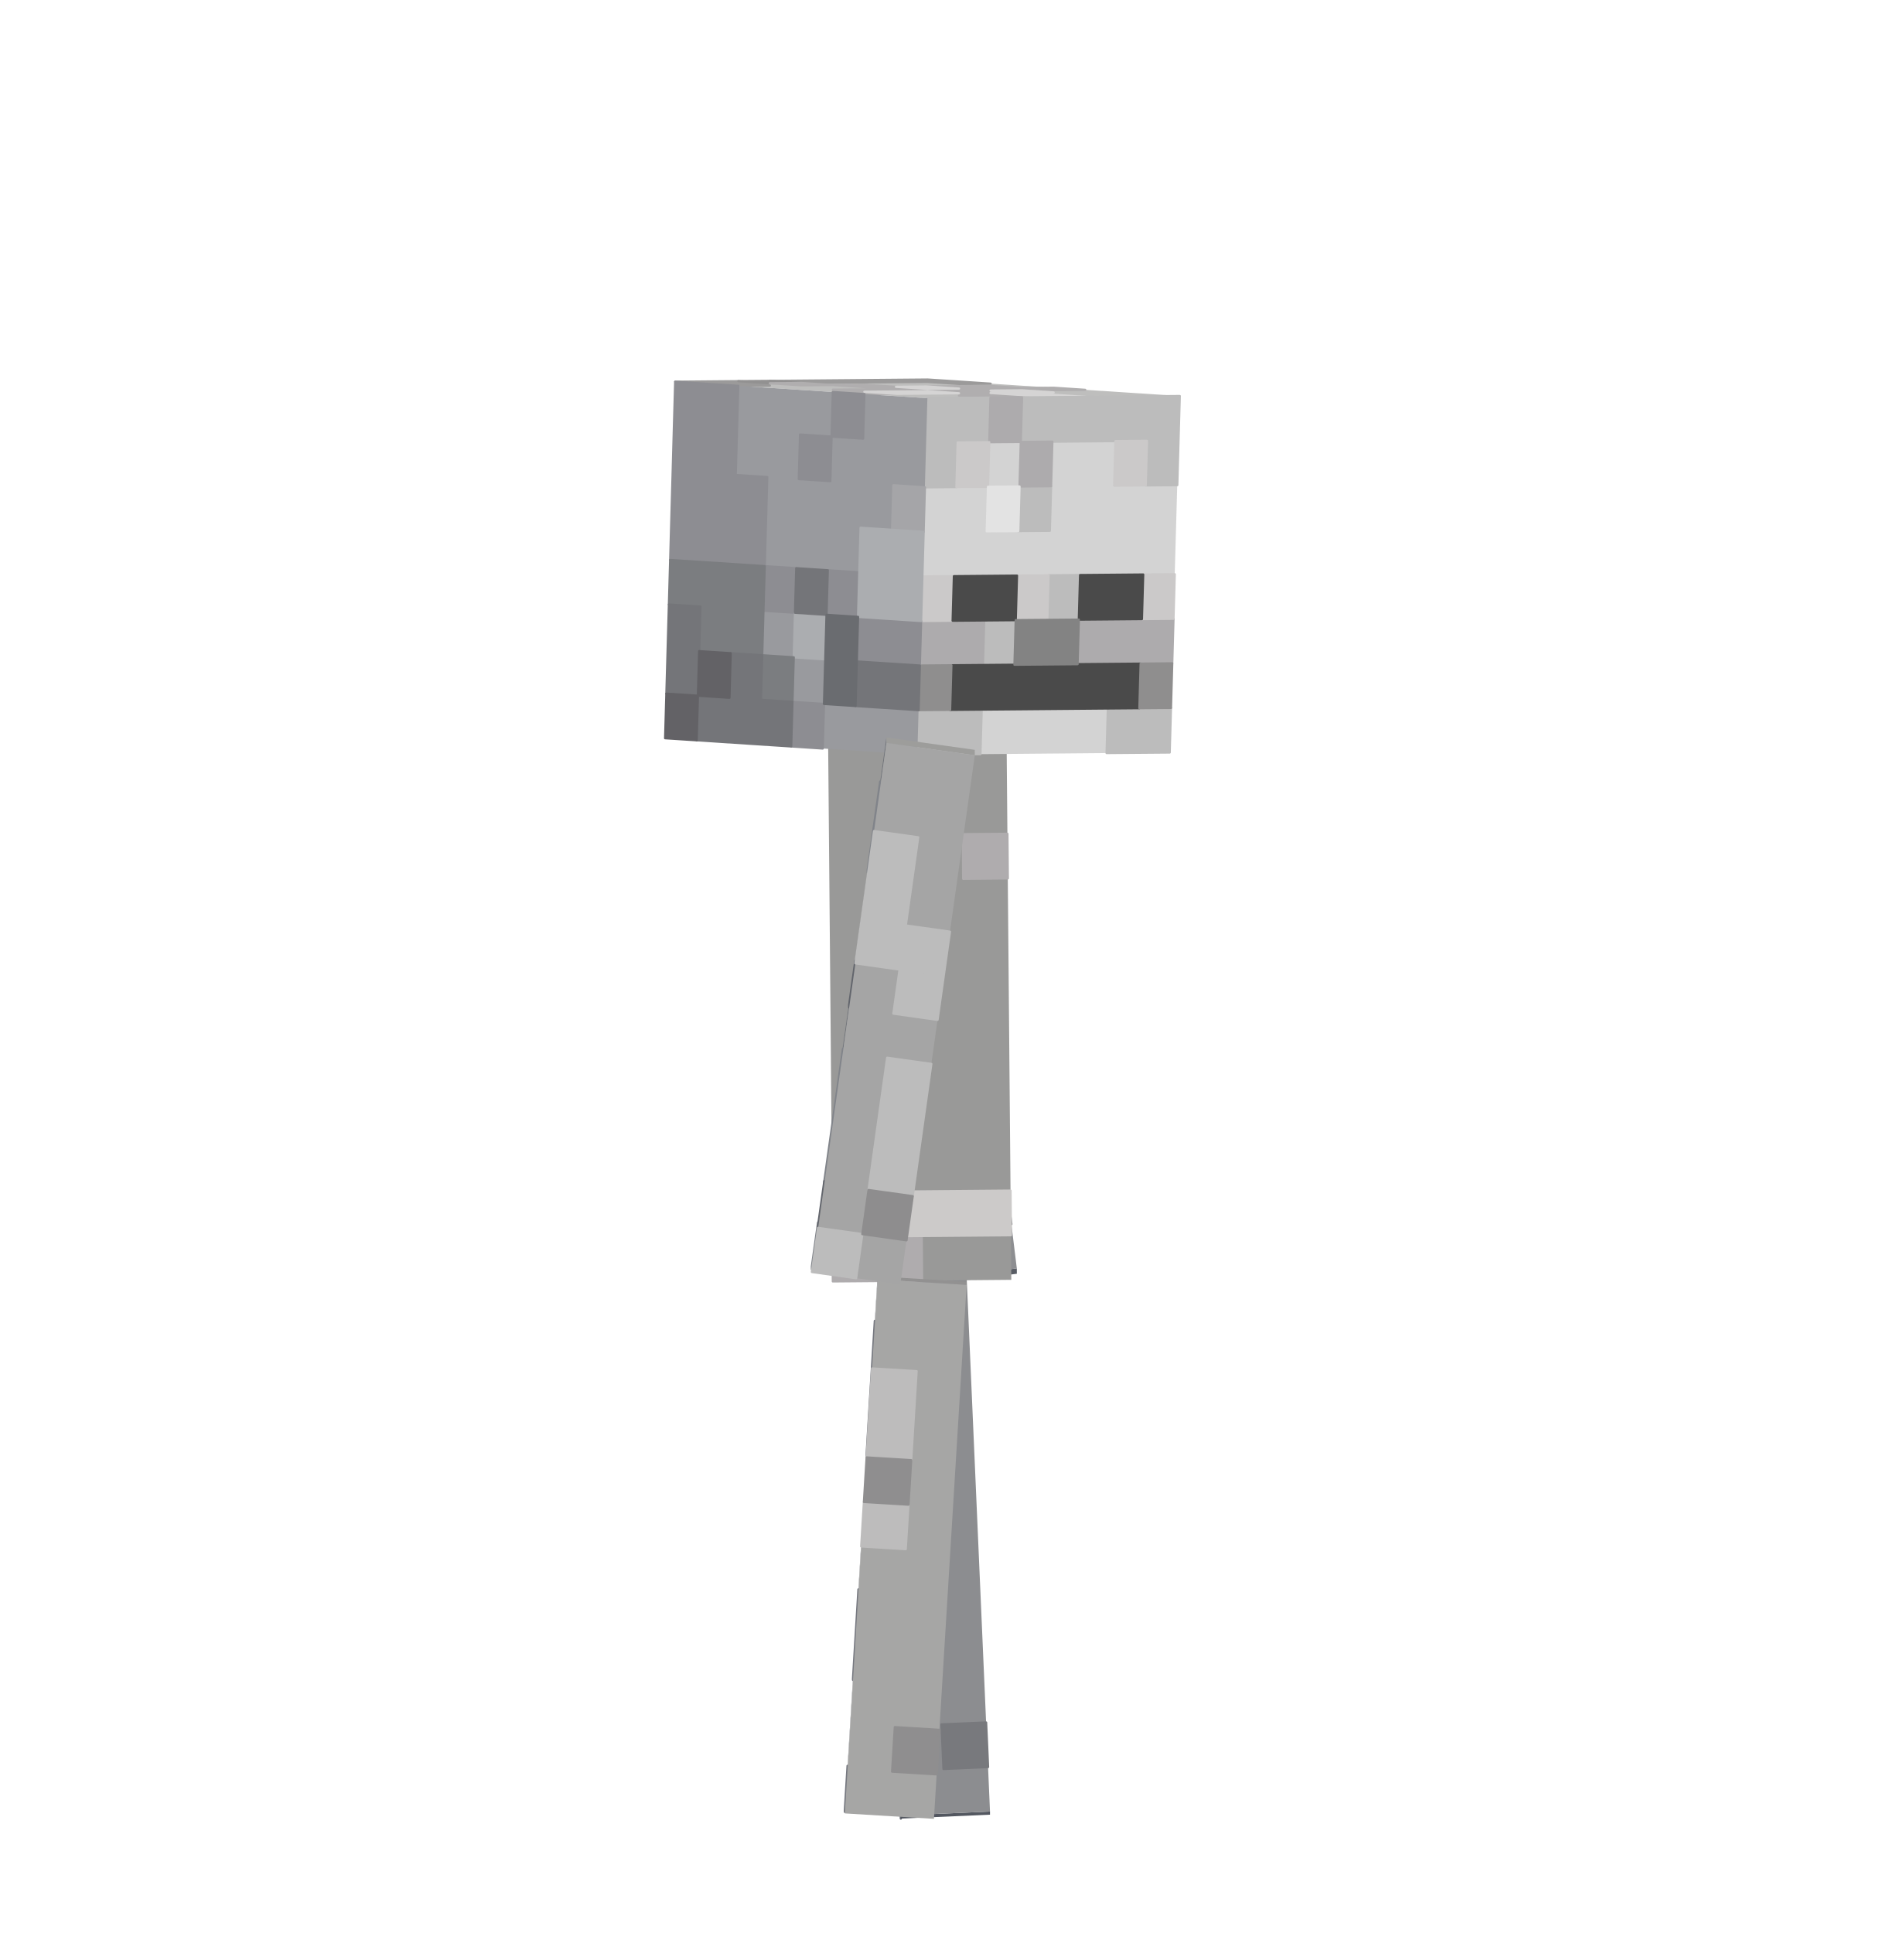
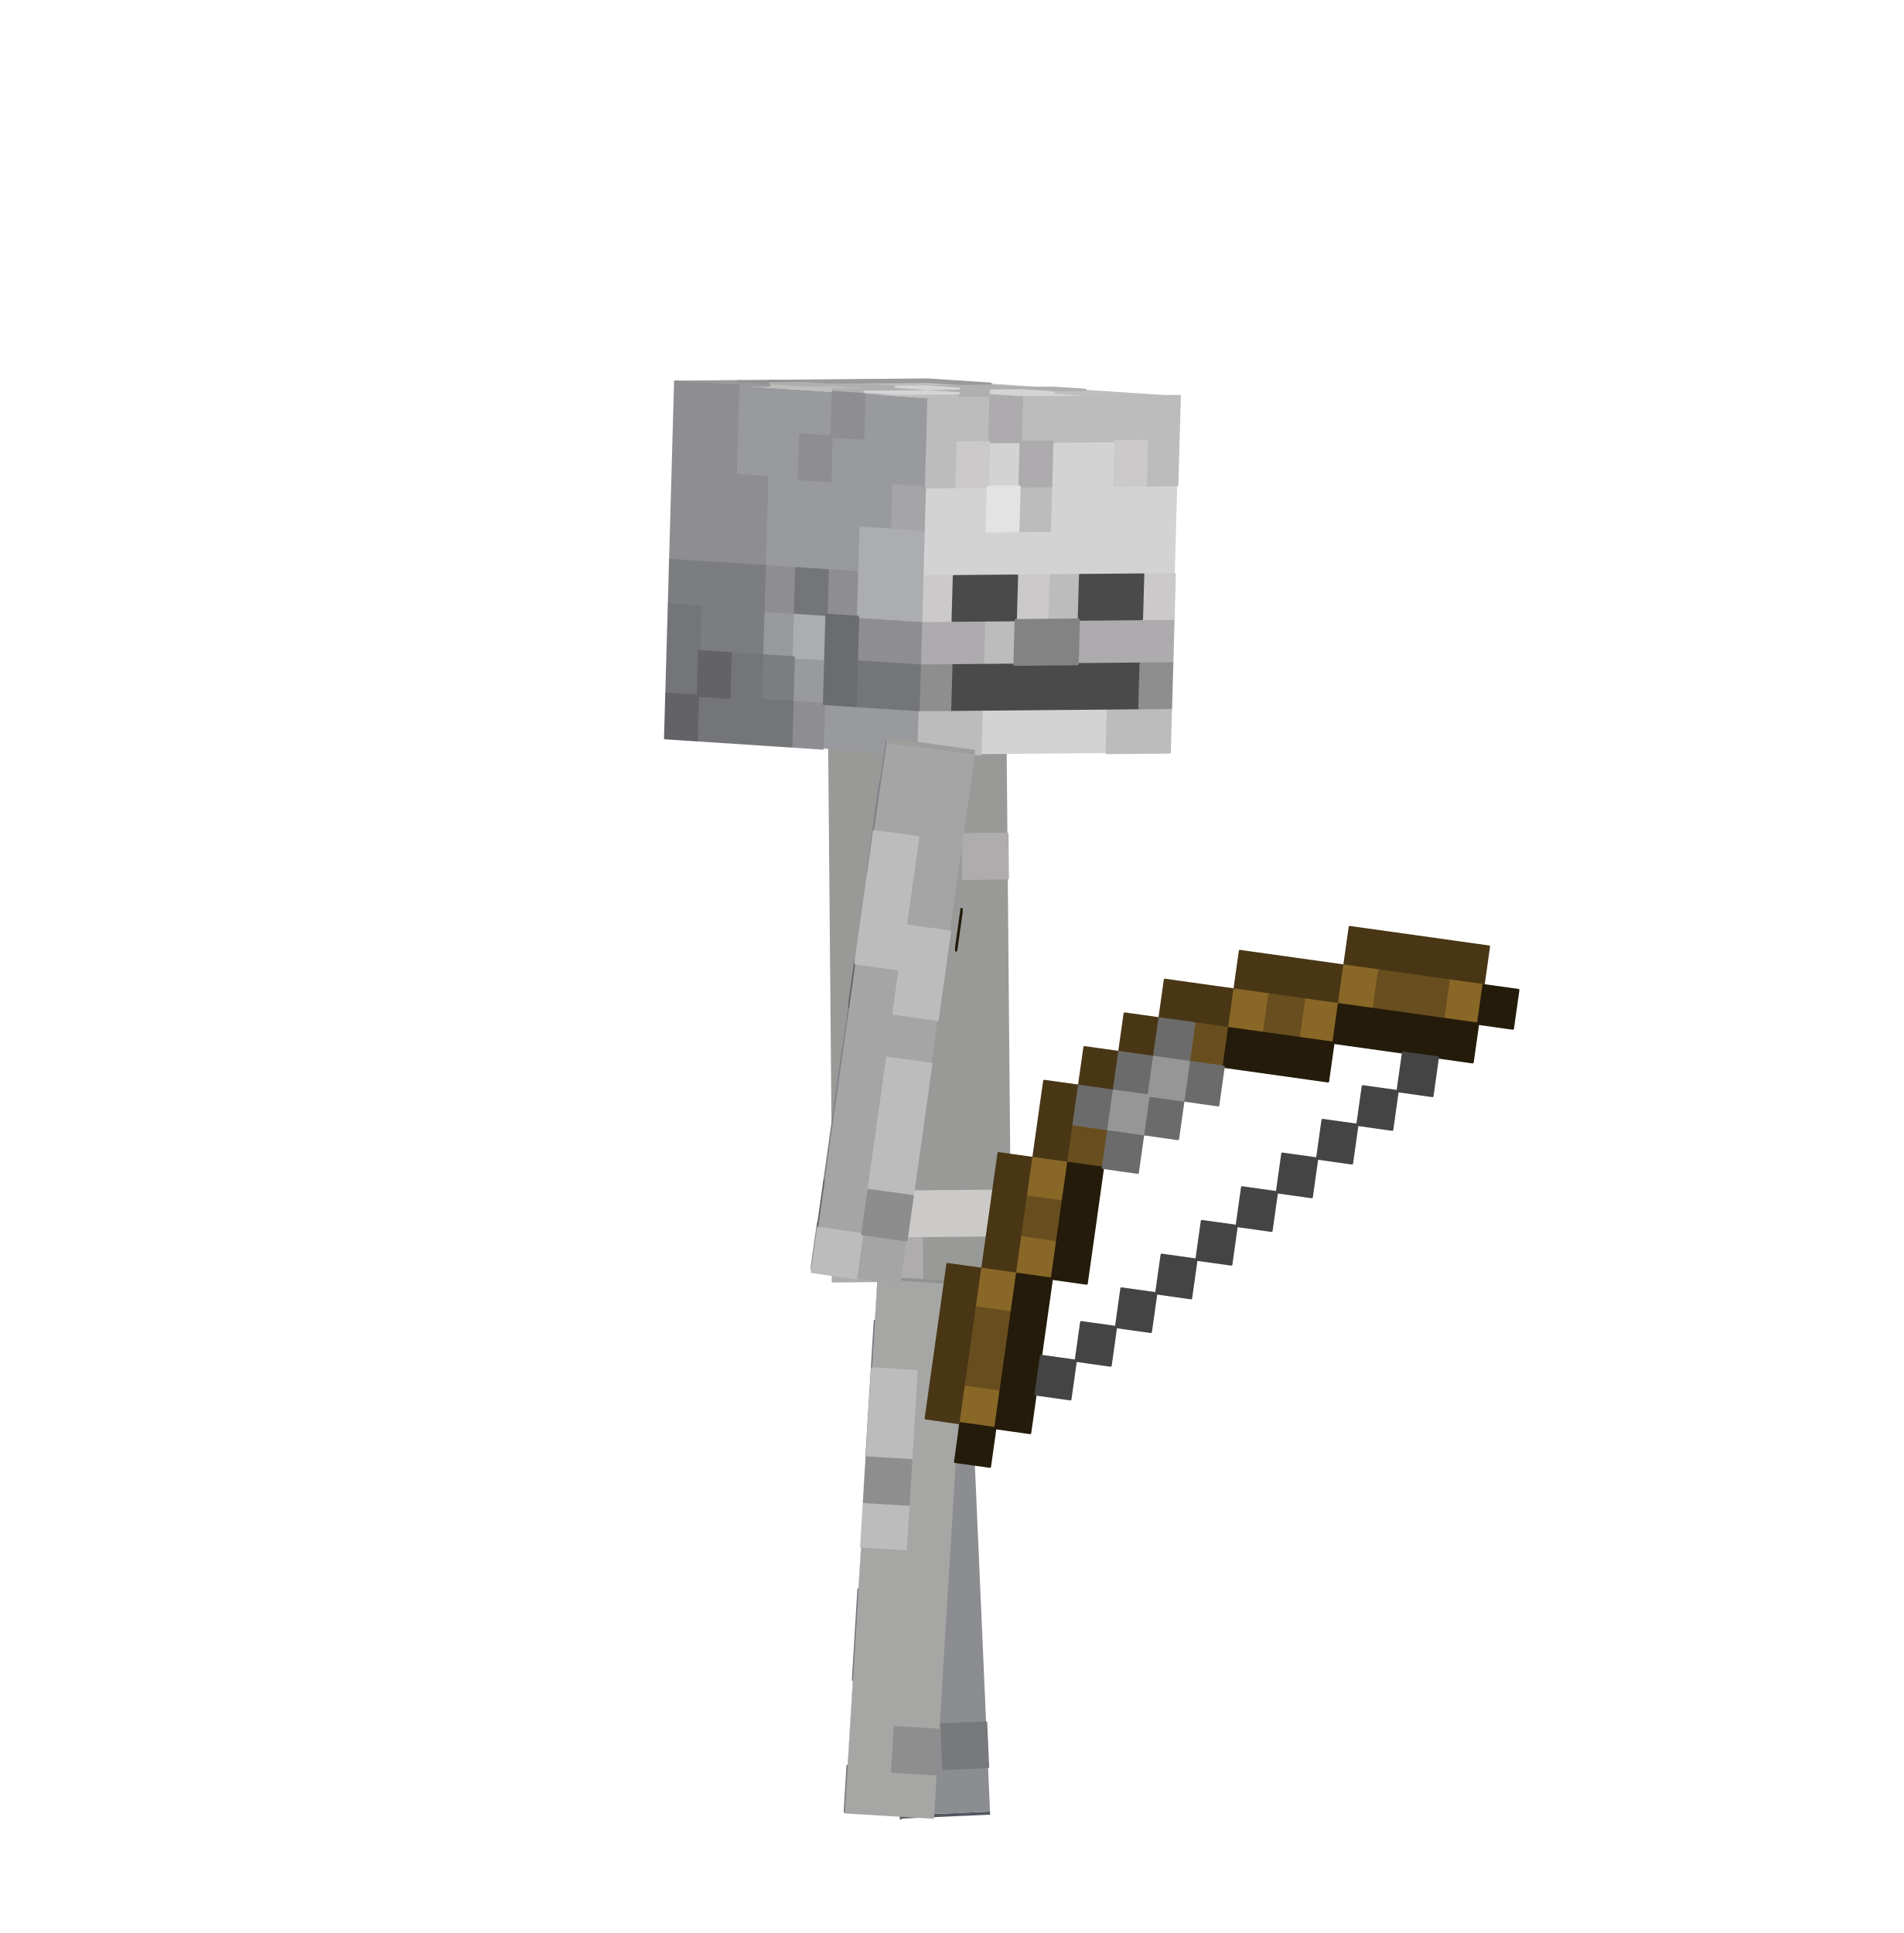
<svg xmlns="http://www.w3.org/2000/svg" viewBox="0 0 512 520" width="512" height="520" role="img" aria-labelledby="idle-6-title">
  <g id="skeleton">
    <g id="arm-left" aria-label="Left arm">
      <g class="face" data-face="back">
        <path fill="#5f646c" d="M232.12 202.92L232.11 201.46L249.66 344.12L249.67 345.58Z" />
        <path fill="#6c7079" stroke="#6c7079" stroke-width=".6" stroke-linejoin="round" d="M233.59 214.81L233.58 214.08L235.04 225.96L235.05 226.7ZM235.05 226.7L235.04 225.96L236.5 237.85L236.51 238.59ZM242.35 285.41L242.35 284.67L243.81 296.56L243.82 297.29ZM243.82 297.29L243.81 296.56L245.27 308.45L245.28 309.18ZM245.28 309.18L245.27 308.45L246.73 320.34L246.74 321.07ZM248.21 333.69L248.2 332.96L249.66 344.85L249.67 345.58Z" />
        <path fill="#535660" stroke="#535660" stroke-width=".6" stroke-linejoin="round" d="M239.43 261.63L239.42 260.9L240.88 272.79L240.89 273.52ZM246.74 321.07L246.73 320.34L248.2 332.23L248.2 332.96Z" />
      </g>
      <g class="face" data-face="bottom">
        <path fill="#595d65" d="M273.48 341.2L273.49 342.66L249.67 345.58L249.66 344.12Z" />
      </g>
      <g class="face" data-face="nx">
        <path fill="#8d8e91" d="M232.11 201.46L255.93 198.54L273.48 341.2L249.66 344.12Z" />
        <path fill="#a0a1a4" stroke="#a0a1a4" stroke-width=".6" stroke-linejoin="round" d="M235.04 225.23L246.95 223.77L248.41 235.66L236.5 237.12ZM236.5 237.12L248.41 235.66L249.87 247.55L237.96 249.01ZM237.96 249.01L261.78 246.09L263.24 257.98L239.42 260.9ZM251.33 259.44L263.24 257.98L264.71 269.87L252.8 271.33ZM254.26 283.21L266.17 281.75L267.63 293.64L255.72 295.1ZM255.72 295.1L267.63 293.64L269.09 305.53L257.18 306.99ZM257.18 306.99L269.09 305.53L270.55 317.42L258.64 318.88ZM248.2 332.23L260.11 330.77L261.57 342.66L249.66 344.12Z" />
        <path fill="#797a7e" stroke="#797a7e" stroke-width=".6" stroke-linejoin="round" d="M258.64 318.88L270.55 317.42L272.02 329.31L260.11 330.77Z" />
      </g>
    </g>
    <g id="leg-left" aria-label="Left leg">
      <g class="face" data-face="back">
        <path fill="#585c64" d="M236.01 345.44L236.01 344.6L242.29 488.38L242.29 489.22Z" />
        <path fill="#646770" stroke="#646770" stroke-width=".6" stroke-linejoin="round" d="M236.53 357.42L236.53 357L237.06 368.99L237.06 369.4ZM237.06 369.4L237.06 368.99L237.58 380.97L237.58 381.39ZM237.58 381.39L237.58 380.97L238.11 392.95L238.11 393.37ZM239.68 428.89L239.68 428.47L240.2 440.45L240.2 440.87ZM240.2 440.87L240.2 440.45L240.72 452.44L240.72 452.85ZM241.77 477.24L241.77 476.82L242.29 488.8L242.29 489.22Z" />
      </g>
      <g class="face" data-face="bottom">
        <path fill="#535760" d="M266.27 487.33L266.27 488.17L242.29 489.22L242.29 488.38Z" />
      </g>
      <g class="face" data-face="nx">
        <path fill="#8c8d90" d="M236.01 344.6L259.99 343.56L266.27 487.33L242.29 488.38Z" />
        <path fill="#9fa0a3" stroke="#9fa0a3" stroke-width=".6" stroke-linejoin="round" d="M237.06 368.57L249.05 368.04L249.57 380.03L237.58 380.55ZM237.58 380.55L249.57 380.03L250.09 392.01L238.11 392.53ZM238.63 404.51L250.62 403.99L251.14 415.97L239.15 416.49Z" />
        <path fill="#78797d" stroke="#78797d" stroke-width=".6" stroke-linejoin="round" d="M238.11 392.53L250.09 392.01L250.62 403.99L238.63 404.51ZM253.23 463.89L265.22 463.37L265.75 475.35L253.76 475.88Z" />
      </g>
    </g>
    <g id="torso" aria-label="Torso">
      <g class="face" data-face="nx">
        <path fill="#999998" d="M222.74 200.71L270.74 200.3L272 344.29L224 344.71Z" />
        <path fill="#afacae" stroke="#afacae" stroke-width=".6" stroke-linejoin="round" d="M258.95 224.4L270.95 224.3L271.06 236.29L259.06 236.4ZM223.9 332.71L247.9 332.5L248 344.5L224 344.71Z" />
        <path fill="#cccac9" stroke="#cccac9" stroke-width=".6" stroke-linejoin="round" d="M223.79 320.71L271.79 320.29L271.89 332.29L223.9 332.71Z" />
      </g>
    </g>
    <g id="head" aria-label="Head">
      <g class="face" data-face="top">
        <path fill="#bebebd" d="M181.6 102.69L249.48 102.1L317.31 106.53L249.43 107.12Z" />
        <path fill="#9b9a9a" stroke="#9b9a9a" stroke-width=".6" stroke-linejoin="round" d="M181.6 102.69L198.57 102.54L207.05 103.1L190.08 103.24ZM207.06 102.47L249.48 102.1L257.96 102.65L215.54 103.02ZM190.08 103.24L198.57 103.17L207.05 103.72L198.56 103.8ZM249.48 102.73L257.96 102.65L266.44 103.21L257.96 103.28ZM257.94 105.16L266.42 105.09L274.9 105.64L266.42 105.72Z" />
        <path fill="#929191" stroke="#929191" stroke-width=".6" stroke-linejoin="round" d="M198.57 102.54L207.06 102.47L215.54 103.02L207.05 103.1Z" />
        <path fill="#b0aeaf" stroke="#b0aeaf" stroke-width=".6" stroke-linejoin="round" d="M207.05 103.1L215.54 103.02L224.02 103.58L215.53 103.65ZM224.02 103.58L232.5 103.5L240.98 104.06L232.5 104.13ZM232.5 104.13L240.98 104.06L249.46 104.61L240.97 104.68ZM249.47 103.98L266.44 103.83L274.91 104.39L257.94 104.54ZM224 104.83L240.97 104.68L249.45 105.24L232.48 105.39ZM249.46 104.61L257.94 104.54L266.42 105.09L257.94 105.16ZM274.91 104.39L283.4 104.31L291.88 104.87L283.39 104.94ZM224 105.46L232.48 105.39L240.96 105.94L232.48 106.01ZM249.45 105.24L257.94 105.16L266.42 105.72L257.93 105.79ZM257.93 105.79L266.42 105.72L274.9 106.27L266.41 106.35ZM257.93 106.42L266.41 106.35L274.89 106.9L266.4 106.97Z" />
        <path fill="#d5d4d4" stroke="#d5d4d4" stroke-width=".6" stroke-linejoin="round" d="M240.98 104.06L249.47 103.98L257.94 104.54L249.46 104.61ZM232.48 105.39L249.45 105.24L257.93 105.79L240.96 105.94ZM266.42 105.09L274.91 105.02L283.39 105.57L274.9 105.64ZM266.42 105.72L274.9 105.64L283.38 106.2L274.9 106.27ZM274.9 106.27L283.38 106.2L291.86 106.75L283.37 106.83Z" />
      </g>
      <g class="face" data-face="front">
        <path fill="#d3d3d3" d="M249.43 107.12L317.31 106.53L314.6 202.43L246.72 203.02Z" />
        <path fill="#bcbcbc" stroke="#bcbcbc" stroke-width=".6" stroke-linejoin="round" d="M249.43 107.12L266.4 106.97L266.07 118.96L249.1 119.11ZM274.89 106.9L317.31 106.53L316.97 118.52L274.55 118.89ZM249.1 119.11L257.58 119.04L257.24 131.02L248.76 131.1ZM308.49 118.59L316.97 118.52L316.64 130.5L308.15 130.58ZM274.21 130.87L282.7 130.8L282.36 142.79L273.87 142.86ZM282.02 154.77L290.5 154.7L290.16 166.69L281.68 166.76ZM264.71 166.91L273.19 166.83L272.85 178.82L264.37 178.9ZM247.06 191.03L264.03 190.88L263.69 202.87L246.72 203.02ZM297.97 190.59L314.94 190.44L314.6 202.43L297.63 202.57Z" />
        <path fill="#adabad" stroke="#adabad" stroke-width=".6" stroke-linejoin="round" d="M266.4 106.97L274.89 106.9L274.55 118.89L266.07 118.96ZM274.55 118.89L283.04 118.81L282.7 130.8L274.21 130.87ZM247.74 167.06L264.71 166.91L264.37 178.9L247.4 179.04ZM290.16 166.69L315.62 166.46L315.28 178.45L289.82 178.67Z" />
        <path fill="#cbc9c9" stroke="#cbc9c9" stroke-width=".6" stroke-linejoin="round" d="M257.58 119.04L266.07 118.96L265.73 130.95L257.24 131.02ZM300 118.66L308.49 118.59L308.15 130.58L299.67 130.65ZM248.08 155.07L256.56 155L256.22 166.98L247.74 167.06ZM273.53 154.85L282.02 154.77L281.68 166.76L273.19 166.83ZM307.47 154.55L315.96 154.48L315.62 166.46L307.13 166.54Z" />
        <path fill="#e3e3e3" stroke="#e3e3e3" stroke-width=".6" stroke-linejoin="round" d="M265.73 130.95L274.21 130.87L273.87 142.86L265.39 142.93Z" />
        <path fill="#4a4a4a" stroke="#4a4a4a" stroke-width=".6" stroke-linejoin="round" d="M256.56 155L273.53 154.85L273.19 166.83L256.22 166.98ZM290.5 154.7L307.47 154.55L307.13 166.54L290.16 166.69ZM255.88 178.97L306.79 178.53L306.45 190.51L255.54 190.96Z" />
        <path fill="#838383" stroke="#838383" stroke-width=".6" stroke-linejoin="round" d="M273.19 166.83L290.16 166.69L289.82 178.67L272.85 178.82Z" />
        <path fill="#8f8e8e" stroke="#8f8e8e" stroke-width=".6" stroke-linejoin="round" d="M247.4 179.04L255.88 178.97L255.54 190.96L247.06 191.03ZM306.79 178.53L315.28 178.45L314.94 190.44L306.45 190.51Z" />
      </g>
      <g class="face" data-face="nx">
        <path fill="#999a9e" d="M181.6 102.69L249.43 107.12L246.72 203.02L178.89 198.59Z" />
        <path fill="#8d8d92" stroke="#8d8d92" stroke-width=".6" stroke-linejoin="round" d="M181.6 102.69L198.56 103.8L198.22 115.78L181.26 114.68ZM224 105.46L232.48 106.01L232.14 118L223.66 117.45ZM181.26 114.68L198.22 115.78L197.88 127.77L180.93 126.66ZM215.18 116.89L223.66 117.45L223.32 129.43L214.84 128.88ZM180.93 126.66L206.36 128.33L206.02 140.31L180.59 138.65ZM180.59 138.65L206.02 140.31L205.68 152.3L180.25 150.64ZM205.68 152.3L214.16 152.85L213.82 164.84L205.34 164.29ZM222.64 153.41L231.12 153.96L230.78 165.95L222.3 165.39ZM230.78 165.95L247.74 167.06L247.4 179.04L230.44 177.94ZM213.14 188.81L221.62 189.37L221.28 201.36L212.8 200.8Z" />
        <path fill="#a5a5a8" stroke="#a5a5a8" stroke-width=".6" stroke-linejoin="round" d="M240.28 130.54L248.76 131.1L248.42 143.08L239.94 142.53Z" />
        <path fill="#abadb0" stroke="#abadb0" stroke-width=".6" stroke-linejoin="round" d="M231.46 141.97L248.42 143.08L248.08 155.07L231.12 153.96ZM231.12 153.96L248.08 155.07L247.74 167.06L230.78 165.95ZM213.82 164.84L222.3 165.39L221.96 177.38L213.48 176.83Z" />
        <path fill="#7b7d80" stroke="#7b7d80" stroke-width=".6" stroke-linejoin="round" d="M180.25 150.64L205.68 152.3L205.34 164.29L179.91 162.62ZM188.39 163.18L205.34 164.29L205 176.27L188.05 175.17ZM205 176.27L213.48 176.83L213.14 188.81L204.66 188.26Z" />
        <path fill="#747579" stroke="#747579" stroke-width=".6" stroke-linejoin="round" d="M214.16 152.85L222.64 153.41L222.3 165.39L213.82 164.84ZM179.91 162.62L188.39 163.18L188.05 175.17L179.57 174.61ZM179.57 174.61L188.05 175.17L187.71 187.15L179.23 186.6ZM196.52 175.72L205 176.27L204.66 188.26L196.19 187.71ZM230.44 177.94L247.4 179.04L247.06 191.03L230.1 189.92ZM187.71 187.15L213.14 188.81L212.8 200.8L187.37 199.14Z" />
        <path fill="#6a6c70" stroke="#6a6c70" stroke-width=".6" stroke-linejoin="round" d="M222.3 165.39L230.78 165.95L230.44 177.94L221.96 177.38ZM221.96 177.38L230.44 177.94L230.1 189.92L221.62 189.37Z" />
        <path fill="#636266" stroke="#636266" stroke-width=".6" stroke-linejoin="round" d="M188.05 175.17L196.52 175.72L196.19 187.71L187.71 187.15ZM179.23 186.6L187.71 187.15L187.37 199.14L178.89 198.59Z" />
      </g>
    </g>
    <g id="leg-right" aria-label="Right leg">
      <g class="face" data-face="back">
        <path fill="#686b71" d="M236.02 343.35L236.02 344.19L227.23 487.83L227.23 486.99Z" />
        <path fill="#767880" stroke="#767880" stroke-width=".6" stroke-linejoin="round" d="M235.29 355.32L235.29 355.74L234.56 367.71L234.56 367.29ZM234.56 367.29L234.56 367.71L233.82 379.68L233.82 379.26ZM233.82 379.26L233.82 379.68L233.09 391.65L233.09 391.23ZM230.89 427.56L230.89 427.98L230.16 439.95L230.16 439.53ZM230.16 439.53L230.16 439.95L229.43 451.92L229.43 451.5ZM227.96 475.02L227.96 475.44L227.23 487.41L227.23 486.99Z" />
      </g>
      <g class="face" data-face="top">
        <path fill="#929191" d="M236.02 344.19L236.02 343.35L259.98 344.81L259.98 345.65Z" />
      </g>
      <g class="face" data-face="nx">
        <path fill="#a6a6a5" d="M236.02 344.19L259.98 345.65L251.19 489.29L227.23 487.83Z" />
        <path fill="#bdbcbc" stroke="#bdbcbc" stroke-width=".6" stroke-linejoin="round" d="M234.56 368.13L246.53 368.86L245.8 380.83L233.82 380.1ZM233.82 380.1L245.8 380.83L245.07 392.8L233.09 392.07ZM232.36 404.04L244.34 404.77L243.6 416.74L231.63 416.01Z" />
        <path fill="#8f8e8f" stroke="#8f8e8f" stroke-width=".6" stroke-linejoin="round" d="M233.09 392.07L245.07 392.8L244.34 404.77L232.36 404.04ZM240.67 464.62L252.65 465.35L251.92 477.32L239.94 476.59Z" />
      </g>
    </g>
+     <g id="held-bow" aria-label="Bow">
+       <g class="face" data-face="back">
+         <path fill="#211909" stroke="#211909" stroke-width=".6" stroke-linejoin="round" d="M258.62 244.52L258.63 245.33L257.17 255.71L257.16 254.9Z" />
+       </g>
+       <g class="face" data-face="nx">
+         <path fill="#493615" stroke="#493615" stroke-width=".6" stroke-linejoin="round" d="M363.03 249.39L400.46 254.64L399 265.02L361.57 259.77ZM333.49 255.83L361.57 259.77L360.1 270.15L332.03 266.21ZM313.31 263.58L332.03 266.21L330.57 276.59L311.85 273.96ZM302.49 272.65L311.85 273.96L310.39 284.34L301.03 283.03ZM291.68 281.71L301.03 283.03L299.57 293.41L290.21 292.09ZM280.86 290.78L290.21 292.09L288.75 302.47L279.39 301.16ZM279.39 301.16L288.75 302.47L287.29 312.85L277.93 311.54ZM268.57 310.22L277.93 311.54L276.47 321.92L267.11 320.6ZM267.11 320.6L276.47 321.92L275.01 332.29L265.65 330.98ZM265.65 330.98L275.01 332.29L273.55 342.67L264.19 341.36ZM254.83 340.05L264.19 341.36L262.73 351.74L253.37 350.43ZM253.37 350.43L262.73 351.74L261.27 362.12L251.91 360.8ZM251.91 360.8L261.27 362.12L259.81 372.5L250.45 371.18ZM250.45 371.18L259.81 372.5L258.34 382.87L248.99 381.56Z" />
+         <path fill="#896727" stroke="#896727" stroke-width=".6" stroke-linejoin="round" d="M361.57 259.77L370.92 261.08L369.46 271.46L360.1 270.15ZM389.64 263.71L399 265.02L397.54 275.4L388.18 274.08ZM332.03 266.21L341.39 267.52L339.93 277.9L330.57 276.59ZM350.75 268.83L360.1 270.15L358.64 280.52L349.28 279.21ZM277.93 311.54L287.29 312.85L285.83 323.23L276.47 321.92ZM275.01 332.29L284.37 333.61L282.91 343.99L273.55 342.67ZM264.19 341.36L273.55 342.67L272.09 353.05L262.73 351.74ZM259.81 372.5L269.16 373.81L267.7 384.19L258.34 382.87Z" />
+         <path fill="#684e1e" stroke="#684e1e" stroke-width=".6" stroke-linejoin="round" d="M370.92 261.08L389.64 263.71L388.18 274.08L369.46 271.46ZM341.39 267.52L350.75 268.83L349.28 279.21L339.93 277.9ZM321.21 275.27L330.57 276.59L329.11 286.96L319.75 285.65ZM288.75 302.47L298.11 303.78L296.65 314.16L287.29 312.85ZM276.47 321.92L285.83 323.23L284.37 333.61L275.01 332.29ZM262.73 351.74L272.09 353.05L270.63 363.43L261.27 362.12ZM261.27 362.12L270.63 363.43L269.16 373.81L259.81 372.5Z" />
+         <path fill="#241b0a" stroke="#241b0a" stroke-width=".6" stroke-linejoin="round" d="M399 265.02L408.36 266.33L406.89 276.71L397.54 275.4ZM360.1 270.15L397.54 275.4L396.07 285.77L358.64 280.52ZM330.57 276.59L358.64 280.52L357.18 290.9L329.11 286.96ZM287.29 312.85L296.65 314.16L295.19 324.54L285.83 323.23ZM285.83 323.23L295.19 324.54L293.73 334.92L284.37 333.61ZM284.37 333.61L293.73 334.92L292.26 345.3L282.91 343.99ZM273.55 342.67L282.91 343.99L281.44 354.36L272.09 353.05ZM272.09 353.05L281.44 354.36L279.98 364.74L270.63 363.43ZM270.63 363.43L279.98 364.74L278.52 375.12L269.16 373.81ZM269.16 373.81L278.52 375.12L277.06 385.5L267.7 384.19ZM258.34 382.87L267.7 384.19L266.24 394.56L256.88 393.25Z" />
+         <path fill="#6b6b6b" stroke="#6b6b6b" stroke-width=".6" stroke-linejoin="round" d="M311.85 273.96L321.21 275.27L319.75 285.65L310.39 284.34ZM301.03 283.03L310.39 284.34L308.93 294.72L299.57 293.41ZM319.75 285.65L329.11 286.96L327.65 297.34L318.29 296.03ZM290.21 292.09L299.57 293.41L298.11 303.78L288.75 302.47ZM308.93 294.72L318.29 296.03L316.83 306.41L307.47 305.1ZM298.11 303.78L307.47 305.1L306.01 315.48L296.65 314.16Z" />
+         <path fill="#444444" stroke="#444444" stroke-width=".6" stroke-linejoin="round" d="M377.36 283.15L386.72 284.46L385.26 294.84L375.9 293.53ZM366.54 292.22L375.9 293.53L374.44 303.91L365.08 302.59ZM355.72 301.28L365.08 302.59L363.62 312.97L354.26 311.66ZM344.9 310.35L354.26 311.66L352.8 322.04L343.44 320.73ZM334.08 319.41L343.44 320.73L341.98 331.1L332.62 329.79ZM323.26 328.48L332.62 329.79L331.16 340.17L321.8 338.86ZM312.44 337.54L321.8 338.86L320.34 349.24L310.98 347.92ZM301.62 346.61L310.98 347.92L309.52 358.3L300.16 356.99ZM290.8 355.68L300.16 356.99L298.7 367.37L289.34 366.05ZM279.98 364.74L289.34 366.05L287.88 376.43L278.52 375.12Z" />
+         <path fill="#969696" stroke="#969696" stroke-width=".6" stroke-linejoin="round" d="M310.39 284.34L319.75 285.65L318.29 296.03L308.93 294.72ZM299.57 293.41L308.93 294.72L307.47 305.1L298.11 303.78Z" />
+       </g>
+     </g>
    <g id="arm-right" aria-label="Right arm">
      <g class="face" data-face="back">
        <path fill="#72757b" d="M238.4 198.38L238.42 199.85L218.37 342.18L218.36 340.72Z" />
        <path fill="#81848a" stroke="#81848a" stroke-width=".6" stroke-linejoin="round" d="M236.73 210.24L236.74 210.98L235.07 222.84L235.06 222.11ZM235.06 222.11L235.07 222.84L233.4 234.7L233.39 233.97ZM226.72 282.14L226.72 282.88L225.05 294.74L225.05 294ZM225.05 294L225.05 294.74L223.38 306.6L223.38 305.87ZM223.38 305.87L223.38 306.6L221.71 318.46L221.71 317.73ZM220.03 328.85L220.04 329.59L218.37 341.45L218.36 340.72Z" />
        <path fill="#62656c" stroke="#62656c" stroke-width=".6" stroke-linejoin="round" d="M230.06 258.42L230.07 259.15L228.39 271.01L228.39 270.28ZM221.71 317.73L221.71 318.46L220.04 330.32L220.04 329.59Z" />
      </g>
      <g class="face" data-face="top">
        <path fill="#9d9d9b" d="M238.42 199.85L238.4 198.38L262.17 201.72L262.18 203.18Z" />
      </g>
      <g class="face" data-face="nx">
        <path fill="#a5a5a5" d="M238.42 199.85L262.18 203.18L242.14 345.51L218.37 342.18Z" />
        <path fill="#bcbcbc" stroke="#bcbcbc" stroke-width=".6" stroke-linejoin="round" d="M235.08 223.57L246.96 225.24L245.29 237.1L233.41 235.43ZM233.41 235.43L245.29 237.1L243.62 248.96L231.74 247.29ZM231.74 247.29L255.5 250.63L253.83 262.49L230.07 259.15ZM241.95 260.82L253.83 262.49L252.16 274.35L240.28 272.68ZM238.61 284.54L250.49 286.21L248.82 298.07L236.94 296.4ZM236.94 296.4L248.82 298.07L247.15 309.93L235.27 308.26ZM235.27 308.26L247.15 309.93L245.48 321.79L233.6 320.13ZM220.04 330.32L231.93 331.99L230.26 343.85L218.37 342.18Z" />
        <path fill="#8e8d8e" stroke="#8e8d8e" stroke-width=".6" stroke-linejoin="round" d="M233.6 320.13L245.48 321.79L243.81 333.65L231.93 331.99Z" />
      </g>
    </g>
  </g>
</svg>
